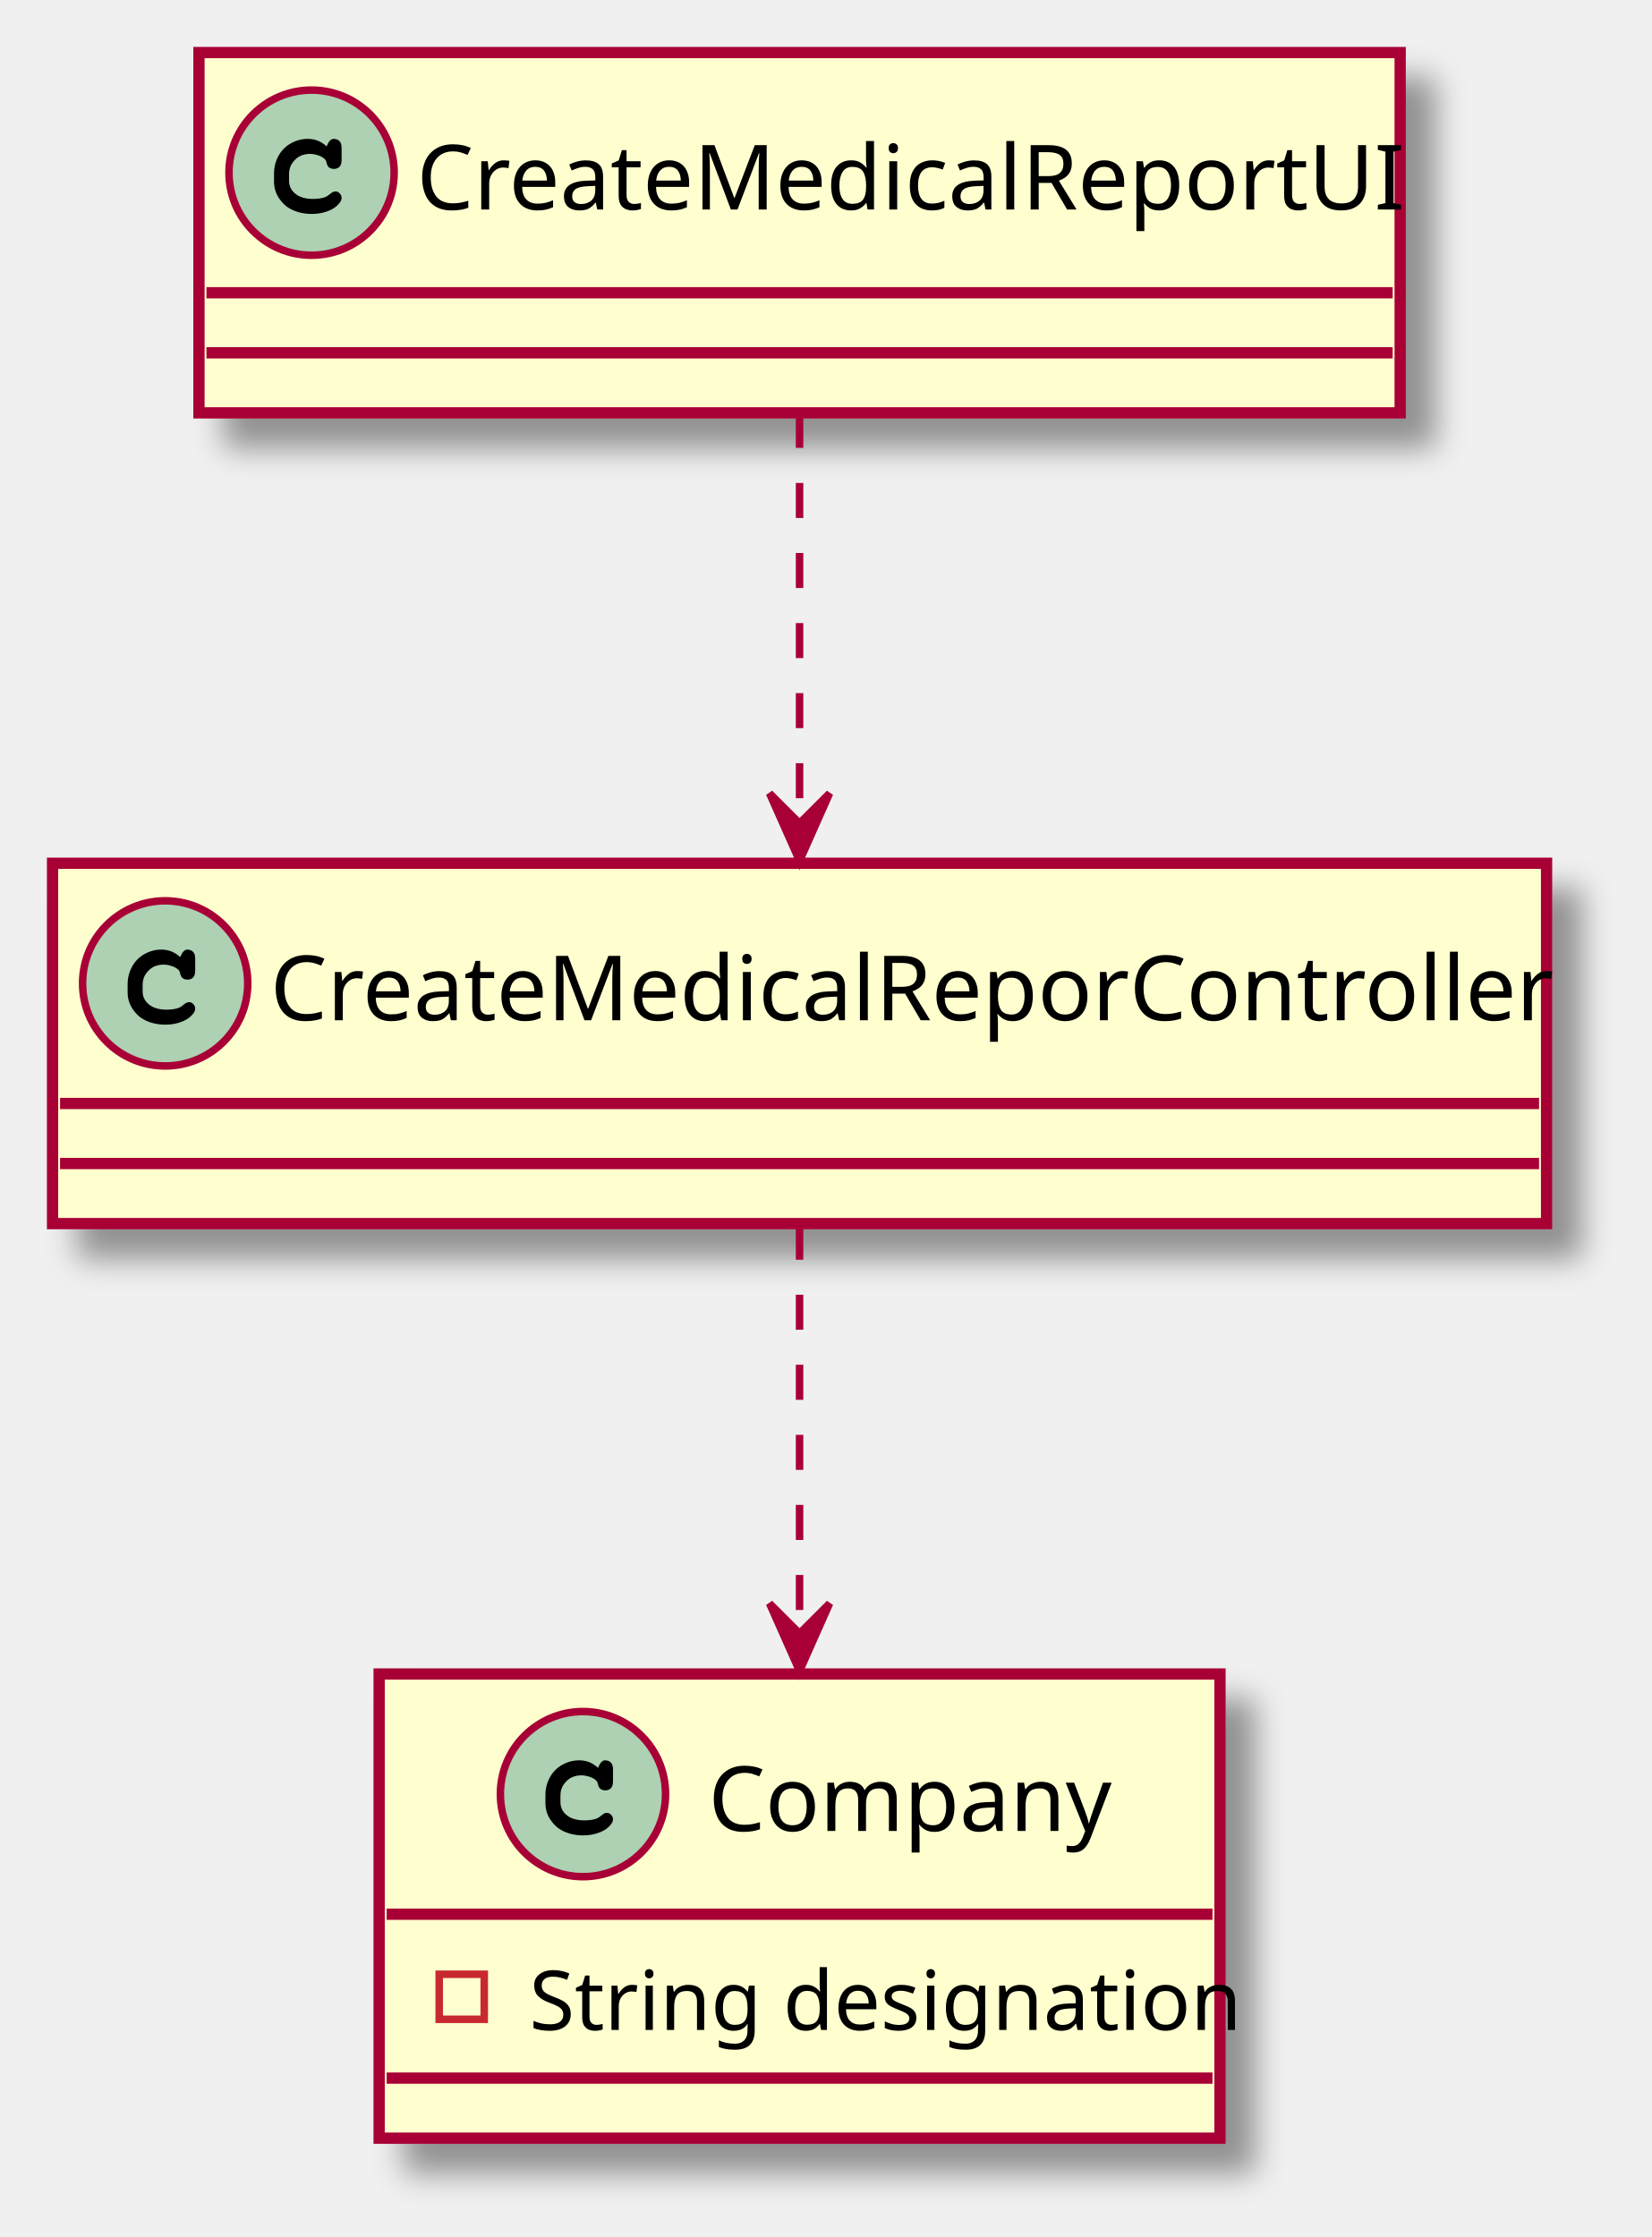
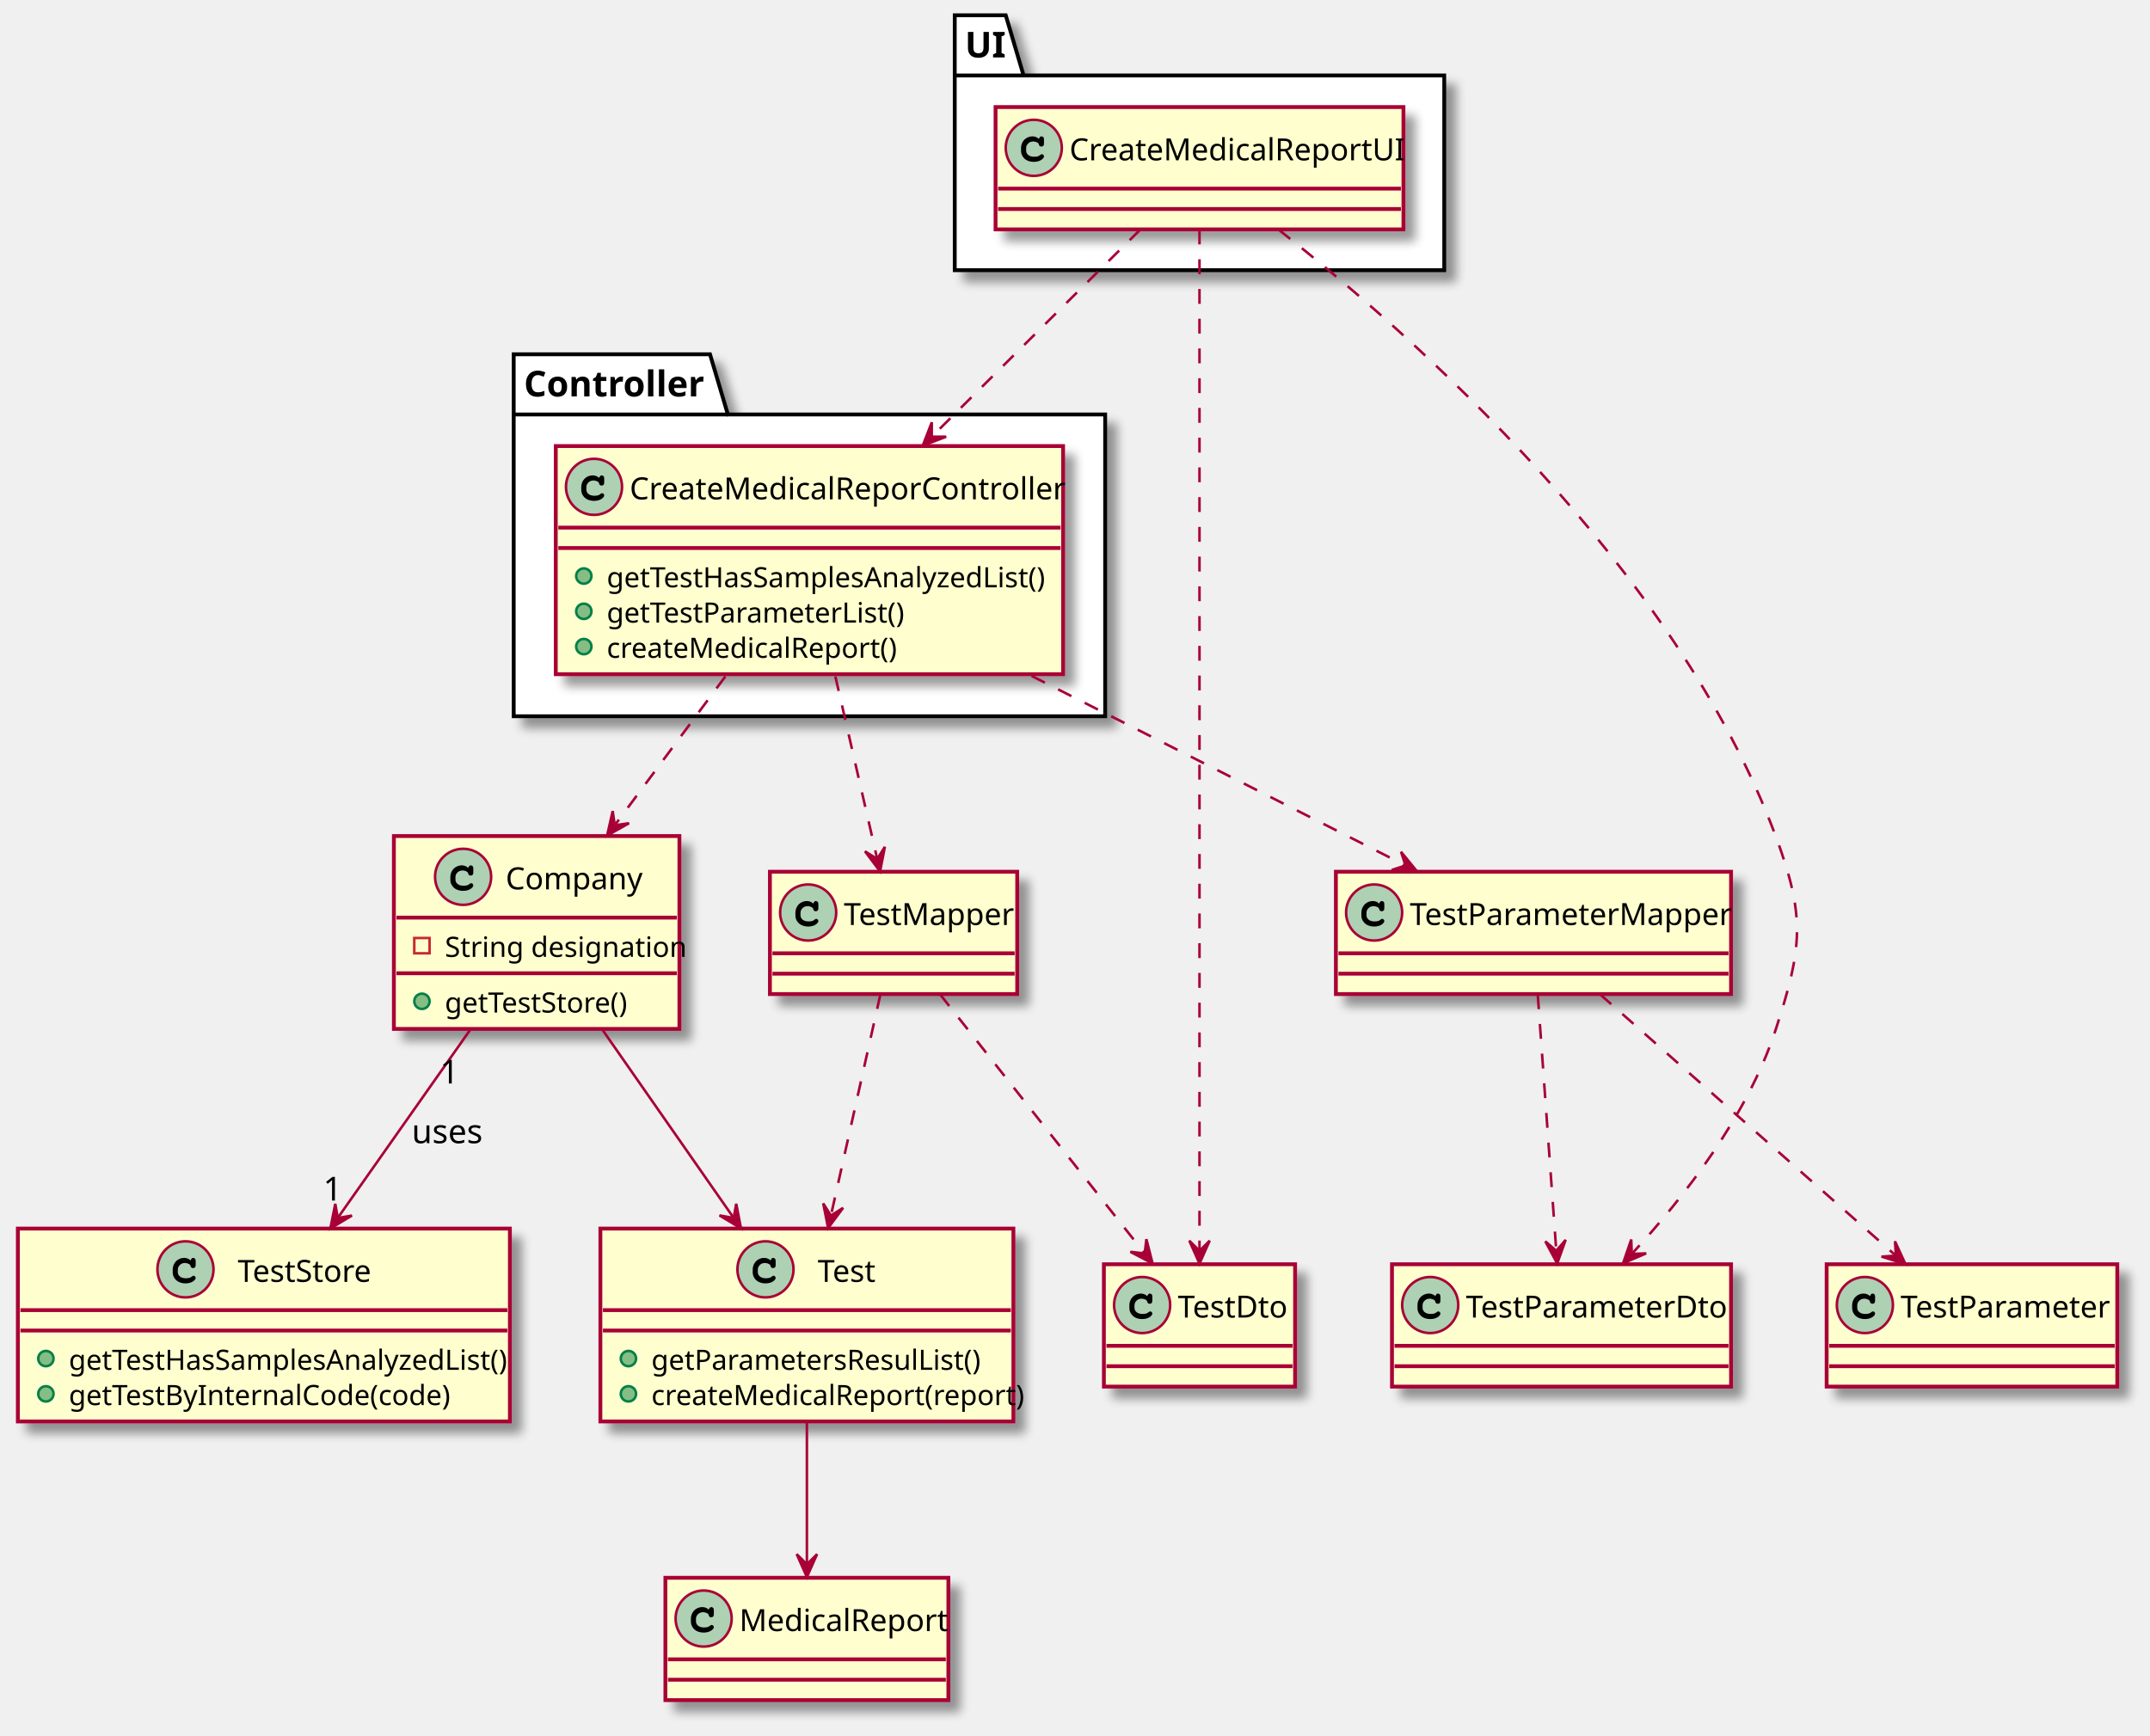
- <svg xmlns="http://www.w3.org/2000/svg" contentScriptType="application/ecmascript" contentStyleType="text/css" height="447px" preserveAspectRatio="none" style="width:330px;height:447px;" version="1.1" viewBox="0 0 330 447" width="330px" zoomAndPan="magnify">
+ <svg xmlns="http://www.w3.org/2000/svg" contentScriptType="application/ecmascript" contentStyleType="text/css" height="817.2px" preserveAspectRatio="none" style="width:1012px;height:817px;" version="1.1" viewBox="0 0 1012 817" width="1012.8px" zoomAndPan="magnify">
  <defs>
-     <filter height="300%" id="fehjxr4ubesqh" width="300%" x="-1" y="-1">
-       <feGaussianBlur result="blurOut" stdDeviation="3.0" />
+     <filter height="300%" id="fajh8t26lwmzl" width="300%" x="-1" y="-1">
+       <feGaussianBlur result="blurOut" stdDeviation="2.4" />
      <feColorMatrix in="blurOut" result="blurOut2" type="matrix" values="0 0 0 0 0 0 0 0 0 0 0 0 0 0 0 0 0 0 .4 0" />
-       <feOffset dx="6.0" dy="6.0" in="blurOut2" result="blurOut3" />
+       <feOffset dx="4.8" dy="4.8" in="blurOut2" result="blurOut3" />
      <feBlend in="SourceGraphic" in2="blurOut3" mode="normal" />
    </filter>
  </defs>
  <g>
-     <rect codeLine="2" fill="#FEFECE" filter="url(#fehjxr4ubesqh)" height="92.754" id="Company" style="stroke:#A80036;stroke-width:2.25;" width="168" x="75.75" y="334.5" />
-     <ellipse cx="116.475" cy="358.5" fill="#ADD1B2" rx="16.5" ry="16.5" style="stroke:#A80036;stroke-width:1.5;" />
-     <path d="M119.475,353.25 Q119.78,352.5 120.131,352.125 Q120.483,351.75 120.881,351.75 Q121.584,351.75 122.03,352.172 Q122.475,352.594 122.475,353.578 L122.475,355.922 Q122.475,356.906 122.053,357.328 Q121.631,357.75 120.975,357.75 Q120.389,357.75 120.014,357.492 Q119.639,357.234 119.475,356.555 Q119.405,356.086 119.147,355.828 Q118.678,355.336 117.834,355.055 Q116.991,354.75 116.147,354.75 Q115.092,354.75 114.202,355.172 Q113.334,355.594 112.655,356.531 Q111.975,357.469 111.975,358.758 L111.975,360.141 Q111.975,361.688 113.241,362.719 Q114.506,363.75 116.756,363.75 Q118.092,363.75 119.03,363.445 Q119.569,363.281 120.178,362.742 Q120.577,362.438 120.787,362.344 Q120.998,362.25 121.256,362.25 Q121.748,362.25 122.1,362.648 Q122.475,363.023 122.475,363.562 Q122.475,364.078 121.959,364.688 Q121.209,365.578 120.014,366.07 Q118.444,366.75 116.522,366.75 Q114.272,366.75 112.467,365.859 Q111.014,365.156 109.983,363.633 Q108.975,362.109 108.975,360.305 L108.975,358.664 Q108.975,356.789 109.866,355.148 Q110.78,353.508 112.35,352.641 Q113.944,351.75 115.725,351.75 Q116.803,351.75 117.741,352.125 Q118.678,352.5 119.475,353.25 Z " fill="#000000" />
-     <text fill="#000000" font-family="sans-serif" font-size="18" lengthAdjust="spacing" textLength="79.5" x="141.525" y="365.865">Company</text>
-     <line style="stroke:#A80036;stroke-width:2.25;" x1="77.25" x2="242.25" y1="382.5" y2="382.5" />
-     <rect fill="none" height="9" style="stroke:#C82930;stroke-width:1.5;" width="9" x="87.75" y="394.5" />
-     <text fill="#000000" font-family="sans-serif" font-size="16.5" lengthAdjust="spacing" textLength="129" x="105.75" y="405.628">String designation</text>
-     <line style="stroke:#A80036;stroke-width:2.25;" x1="77.25" x2="242.25" y1="415.254" y2="415.254" />
-     <rect codeLine="7" fill="#FEFECE" filter="url(#fehjxr4ubesqh)" height="72" id="CreateMedicalReportUI" style="stroke:#A80036;stroke-width:2.25;" width="240" x="39.75" y="10.5" />
-     <ellipse cx="62.25" cy="34.5" fill="#ADD1B2" rx="16.5" ry="16.5" style="stroke:#A80036;stroke-width:1.5;" />
-     <path d="M65.25,29.25 Q65.555,28.5 65.906,28.125 Q66.258,27.75 66.656,27.75 Q67.359,27.75 67.805,28.172 Q68.25,28.594 68.25,29.578 L68.25,31.922 Q68.25,32.906 67.828,33.328 Q67.406,33.75 66.75,33.75 Q66.164,33.75 65.789,33.492 Q65.414,33.234 65.25,32.555 Q65.18,32.086 64.922,31.828 Q64.453,31.336 63.609,31.055 Q62.766,30.75 61.922,30.75 Q60.867,30.75 59.977,31.172 Q59.109,31.594 58.43,32.531 Q57.75,33.469 57.75,34.758 L57.75,36.141 Q57.75,37.688 59.016,38.719 Q60.281,39.75 62.531,39.75 Q63.867,39.75 64.805,39.445 Q65.344,39.281 65.953,38.742 Q66.352,38.438 66.562,38.344 Q66.773,38.25 67.031,38.25 Q67.523,38.25 67.875,38.648 Q68.25,39.023 68.25,39.562 Q68.25,40.078 67.734,40.688 Q66.984,41.578 65.789,42.07 Q64.219,42.75 62.297,42.75 Q60.047,42.75 58.242,41.859 Q56.789,41.156 55.758,39.633 Q54.75,38.109 54.75,36.305 L54.75,34.664 Q54.75,32.789 55.641,31.148 Q56.555,29.508 58.125,28.641 Q59.719,27.75 61.5,27.75 Q62.578,27.75 63.516,28.125 Q64.453,28.5 65.25,29.25 Z " fill="#000000" />
-     <text fill="#000000" font-family="sans-serif" font-size="18" lengthAdjust="spacing" textLength="192" x="83.25" y="41.865">CreateMedicalReportUI</text>
-     <line style="stroke:#A80036;stroke-width:2.25;" x1="41.25" x2="278.25" y1="58.5" y2="58.5" />
-     <line style="stroke:#A80036;stroke-width:2.25;" x1="41.25" x2="278.25" y1="70.5" y2="70.5" />
-     <rect codeLine="10" fill="#FEFECE" filter="url(#fehjxr4ubesqh)" height="72" id="CreateMedicalReporController" style="stroke:#A80036;stroke-width:2.25;" width="298.5" x="10.5" y="172.5" />
-     <ellipse cx="33" cy="196.5" fill="#ADD1B2" rx="16.5" ry="16.5" style="stroke:#A80036;stroke-width:1.5;" />
-     <path d="M36,191.25 Q36.305,190.5 36.656,190.125 Q37.008,189.75 37.406,189.75 Q38.109,189.75 38.555,190.172 Q39,190.594 39,191.578 L39,193.922 Q39,194.906 38.578,195.328 Q38.156,195.75 37.5,195.75 Q36.914,195.75 36.539,195.492 Q36.164,195.234 36,194.555 Q35.93,194.086 35.672,193.828 Q35.203,193.336 34.359,193.055 Q33.516,192.75 32.672,192.75 Q31.617,192.75 30.727,193.172 Q29.859,193.594 29.18,194.531 Q28.5,195.469 28.5,196.758 L28.5,198.141 Q28.5,199.688 29.766,200.719 Q31.031,201.75 33.281,201.75 Q34.617,201.75 35.555,201.445 Q36.094,201.281 36.703,200.742 Q37.102,200.438 37.312,200.344 Q37.523,200.25 37.781,200.25 Q38.273,200.25 38.625,200.648 Q39,201.023 39,201.562 Q39,202.078 38.484,202.688 Q37.734,203.578 36.539,204.07 Q34.969,204.75 33.047,204.75 Q30.797,204.75 28.992,203.859 Q27.539,203.156 26.508,201.633 Q25.5,200.109 25.5,198.305 L25.5,196.664 Q25.5,194.789 26.391,193.148 Q27.305,191.508 28.875,190.641 Q30.469,189.75 32.25,189.75 Q33.328,189.75 34.266,190.125 Q35.203,190.5 36,191.25 Z " fill="#000000" />
-     <text fill="#000000" font-family="sans-serif" font-size="18" lengthAdjust="spacing" textLength="250.5" x="54" y="203.865">CreateMedicalReporController</text>
-     <line style="stroke:#A80036;stroke-width:2.25;" x1="12" x2="307.5" y1="220.5" y2="220.5" />
-     <line style="stroke:#A80036;stroke-width:2.25;" x1="12" x2="307.5" y1="232.5" y2="232.5" />
-     <path codeLine="17" d="M159.75,82.5 C159.75,106.5 159.75,138.675 159.75,164.295 " fill="none" id="CreateMedicalReportUI-to-CreateMedicalReporController" style="stroke:#A80036;stroke-width:1.5;stroke-dasharray:7.0,7.0;" />
-     <polygon fill="#A80036" points="159.75,172.02,165.75,158.52,159.75,164.52,153.75,158.52,159.75,172.02" style="stroke:#A80036;stroke-width:1.5;" />
-     <path codeLine="18" d="M159.75,244.71 C159.75,268.065 159.75,299.295 159.75,325.83 " fill="none" id="CreateMedicalReporController-to-Company" style="stroke:#A80036;stroke-width:1.5;stroke-dasharray:7.0,7.0;" />
-     <polygon fill="#A80036" points="159.75,333.9,165.75,320.4,159.75,326.4,153.75,320.4,159.75,333.9" style="stroke:#A80036;stroke-width:1.5;" />
+     <polygon fill="#FFFFFF" filter="url(#fajh8t26lwmzl)" points="449.4,7.2,473.4,7.2,481.8,35.531,679.8,35.531,679.8,127.2,449.4,127.2,449.4,7.2" style="stroke:#000000;stroke-width:1.8;" />
+     <line style="stroke:#000000;stroke-width:1.8;" x1="449.4" x2="481.8" y1="35.531" y2="35.531" />
+     <text fill="#000000" font-family="sans-serif" font-size="16.8" font-weight="bold" lengthAdjust="spacing" textLength="16.8" x="454.2" y="27.04">UI</text>
+     <polygon fill="#FFFFFF" filter="url(#fajh8t26lwmzl)" points="241.8,166.8,334.2,166.8,342.6,195.131,520.2,195.131,520.2,337.2,241.8,337.2,241.8,166.8" style="stroke:#000000;stroke-width:1.8;" />
+     <line style="stroke:#000000;stroke-width:1.8;" x1="241.8" x2="342.6" y1="195.131" y2="195.131" />
+     <text fill="#000000" font-family="sans-serif" font-size="16.8" font-weight="bold" lengthAdjust="spacing" textLength="85.2" x="246.6" y="186.64">Controller</text>
+     <rect codeLine="3" fill="#FEFECE" filter="url(#fajh8t26lwmzl)" height="57.6" id="CreateMedicalReportUI" style="stroke:#A80036;stroke-width:1.8;" width="192" x="468.6" y="50.4" />
+     <ellipse cx="486.6" cy="69.6" fill="#ADD1B2" rx="13.2" ry="13.2" style="stroke:#A80036;stroke-width:1.2;" />
+     <path d="M489,65.4 Q489.244,64.8 489.525,64.5 Q489.806,64.2 490.125,64.2 Q490.688,64.2 491.044,64.537 Q491.4,64.875 491.4,65.662 L491.4,67.537 Q491.4,68.325 491.062,68.662 Q490.725,69 490.2,69 Q489.731,69 489.431,68.794 Q489.131,68.588 489,68.044 Q488.944,67.669 488.738,67.463 Q488.363,67.069 487.688,66.844 Q487.012,66.6 486.337,66.6 Q485.494,66.6 484.781,66.938 Q484.087,67.275 483.544,68.025 Q483,68.775 483,69.806 L483,70.912 Q483,72.15 484.012,72.975 Q485.025,73.8 486.825,73.8 Q487.894,73.8 488.644,73.556 Q489.075,73.425 489.562,72.994 Q489.881,72.75 490.05,72.675 Q490.219,72.6 490.425,72.6 Q490.819,72.6 491.1,72.919 Q491.4,73.219 491.4,73.65 Q491.4,74.062 490.988,74.55 Q490.387,75.263 489.431,75.656 Q488.175,76.2 486.637,76.2 Q484.837,76.2 483.394,75.487 Q482.231,74.925 481.406,73.706 Q480.6,72.487 480.6,71.044 L480.6,69.731 Q480.6,68.231 481.312,66.919 Q482.044,65.606 483.3,64.912 Q484.575,64.2 486,64.2 Q486.863,64.2 487.613,64.5 Q488.363,64.8 489,65.4 Z " fill="#000000" />
+     <text fill="#000000" font-family="sans-serif" font-size="14.4" lengthAdjust="spacing" textLength="153.6" x="503.4" y="75.492">CreateMedicalReportUI</text>
+     <line style="stroke:#A80036;stroke-width:1.8;" x1="469.8" x2="659.4" y1="88.8" y2="88.8" />
+     <line style="stroke:#A80036;stroke-width:1.8;" x1="469.8" x2="659.4" y1="98.4" y2="98.4" />
+     <rect codeLine="8" fill="#FEFECE" filter="url(#fajh8t26lwmzl)" height="107.409" id="CreateMedicalReporController" style="stroke:#A80036;stroke-width:1.8;" width="238.8" x="261.6" y="210" />
+     <ellipse cx="279.6" cy="229.2" fill="#ADD1B2" rx="13.2" ry="13.2" style="stroke:#A80036;stroke-width:1.2;" />
+     <path d="M282,225 Q282.244,224.4 282.525,224.1 Q282.806,223.8 283.125,223.8 Q283.688,223.8 284.044,224.137 Q284.4,224.475 284.4,225.262 L284.4,227.137 Q284.4,227.925 284.062,228.262 Q283.725,228.6 283.2,228.6 Q282.731,228.6 282.431,228.394 Q282.131,228.188 282,227.644 Q281.944,227.269 281.738,227.062 Q281.363,226.669 280.688,226.444 Q280.012,226.2 279.337,226.2 Q278.494,226.2 277.781,226.537 Q277.087,226.875 276.544,227.625 Q276,228.375 276,229.406 L276,230.512 Q276,231.75 277.012,232.575 Q278.025,233.4 279.825,233.4 Q280.894,233.4 281.644,233.156 Q282.075,233.025 282.562,232.594 Q282.881,232.35 283.05,232.275 Q283.219,232.2 283.425,232.2 Q283.819,232.2 284.1,232.519 Q284.4,232.819 284.4,233.25 Q284.4,233.662 283.988,234.15 Q283.387,234.863 282.431,235.256 Q281.175,235.8 279.637,235.8 Q277.837,235.8 276.394,235.088 Q275.231,234.525 274.406,233.306 Q273.6,232.088 273.6,230.644 L273.6,229.331 Q273.6,227.831 274.312,226.519 Q275.044,225.206 276.3,224.512 Q277.575,223.8 279,223.8 Q279.863,223.8 280.613,224.1 Q281.363,224.4 282,225 Z " fill="#000000" />
+     <text fill="#000000" font-family="sans-serif" font-size="14.4" lengthAdjust="spacing" textLength="200.4" x="296.4" y="235.092">CreateMedicalReporController</text>
+     <line style="stroke:#A80036;stroke-width:1.8;" x1="262.8" x2="499.2" y1="248.4" y2="248.4" />
+     <line style="stroke:#A80036;stroke-width:1.8;" x1="262.8" x2="499.2" y1="258" y2="258" />
+     <ellipse cx="274.8" cy="271.2" fill="#84BE84" rx="3.6" ry="3.6" style="stroke:#038048;stroke-width:1.2;" />
+     <text fill="#000000" font-family="sans-serif" font-size="13.2" lengthAdjust="spacing" textLength="200.4" x="285.6" y="276.503">getTestHasSamplesAnalyzedList()</text>
+     <ellipse cx="274.8" cy="287.803" fill="#84BE84" rx="3.6" ry="3.6" style="stroke:#038048;stroke-width:1.2;" />
+     <text fill="#000000" font-family="sans-serif" font-size="13.2" lengthAdjust="spacing" textLength="132" x="285.6" y="293.106">getTestParameterList()</text>
+     <ellipse cx="274.8" cy="304.406" fill="#84BE84" rx="3.6" ry="3.6" style="stroke:#038048;stroke-width:1.2;" />
+     <text fill="#000000" font-family="sans-serif" font-size="13.2" lengthAdjust="spacing" textLength="128.4" x="285.6" y="309.709">createMedicalReport()</text>
+     <rect codeLine="15" fill="#FEFECE" filter="url(#fajh8t26lwmzl)" height="90.806" id="Company" style="stroke:#A80036;stroke-width:1.8;" width="134.4" x="185.4" y="393.6" />
+     <ellipse cx="217.98" cy="412.8" fill="#ADD1B2" rx="13.2" ry="13.2" style="stroke:#A80036;stroke-width:1.2;" />
+     <path d="M220.38,408.6 Q220.624,408 220.905,407.7 Q221.186,407.4 221.505,407.4 Q222.067,407.4 222.424,407.738 Q222.78,408.075 222.78,408.863 L222.78,410.738 Q222.78,411.525 222.442,411.863 Q222.105,412.2 221.58,412.2 Q221.111,412.2 220.811,411.994 Q220.511,411.788 220.38,411.244 Q220.324,410.869 220.118,410.663 Q219.743,410.269 219.067,410.044 Q218.393,409.8 217.718,409.8 Q216.874,409.8 216.161,410.137 Q215.468,410.475 214.924,411.225 Q214.38,411.975 214.38,413.006 L214.38,414.113 Q214.38,415.35 215.393,416.175 Q216.405,417 218.205,417 Q219.274,417 220.024,416.756 Q220.455,416.625 220.942,416.194 Q221.261,415.95 221.43,415.875 Q221.599,415.8 221.805,415.8 Q222.199,415.8 222.48,416.119 Q222.78,416.419 222.78,416.85 Q222.78,417.262 222.368,417.75 Q221.768,418.462 220.811,418.856 Q219.555,419.4 218.018,419.4 Q216.218,419.4 214.774,418.688 Q213.611,418.125 212.786,416.906 Q211.98,415.688 211.98,414.244 L211.98,412.931 Q211.98,411.431 212.692,410.119 Q213.424,408.806 214.68,408.113 Q215.955,407.4 217.38,407.4 Q218.243,407.4 218.993,407.7 Q219.743,408 220.38,408.6 Z " fill="#000000" />
+     <text fill="#000000" font-family="sans-serif" font-size="14.4" lengthAdjust="spacing" textLength="63.6" x="238.02" y="418.692">Company</text>
+     <line style="stroke:#A80036;stroke-width:1.8;" x1="186.6" x2="318.6" y1="432" y2="432" />
+     <rect fill="none" height="7.2" style="stroke:#C82930;stroke-width:1.2;" width="7.2" x="195" y="441.6" />
+     <text fill="#000000" font-family="sans-serif" font-size="13.2" lengthAdjust="spacing" textLength="103.2" x="209.4" y="450.503">String designation</text>
+     <line style="stroke:#A80036;stroke-width:1.8;" x1="186.6" x2="318.6" y1="458.203" y2="458.203" />
+     <ellipse cx="198.6" cy="471.403" fill="#84BE84" rx="3.6" ry="3.6" style="stroke:#038048;stroke-width:1.2;" />
+     <text fill="#000000" font-family="sans-serif" font-size="13.2" lengthAdjust="spacing" textLength="84" x="209.4" y="476.706">getTestStore()</text>
+     <rect codeLine="20" fill="#FEFECE" filter="url(#fajh8t26lwmzl)" height="90.806" id="TestStore" style="stroke:#A80036;stroke-width:1.8;" width="231.6" x="8.4" y="578.4" />
+     <ellipse cx="87.3" cy="597.6" fill="#ADD1B2" rx="13.2" ry="13.2" style="stroke:#A80036;stroke-width:1.2;" />
+     <path d="M89.7,593.4 Q89.944,592.8 90.225,592.5 Q90.506,592.2 90.825,592.2 Q91.388,592.2 91.744,592.538 Q92.1,592.875 92.1,593.663 L92.1,595.538 Q92.1,596.325 91.763,596.663 Q91.425,597 90.9,597 Q90.431,597 90.131,596.794 Q89.831,596.587 89.7,596.044 Q89.644,595.669 89.438,595.462 Q89.062,595.069 88.388,594.844 Q87.713,594.6 87.037,594.6 Q86.194,594.6 85.481,594.938 Q84.787,595.275 84.244,596.025 Q83.7,596.775 83.7,597.806 L83.7,598.913 Q83.7,600.15 84.713,600.975 Q85.725,601.8 87.525,601.8 Q88.594,601.8 89.344,601.556 Q89.775,601.425 90.263,600.994 Q90.581,600.75 90.75,600.675 Q90.919,600.6 91.125,600.6 Q91.519,600.6 91.8,600.919 Q92.1,601.219 92.1,601.65 Q92.1,602.062 91.688,602.55 Q91.088,603.263 90.131,603.656 Q88.875,604.2 87.338,604.2 Q85.537,604.2 84.094,603.487 Q82.931,602.925 82.106,601.706 Q81.3,600.487 81.3,599.044 L81.3,597.731 Q81.3,596.231 82.013,594.919 Q82.744,593.606 84,592.913 Q85.275,592.2 86.7,592.2 Q87.562,592.2 88.312,592.5 Q89.062,592.8 89.7,593.4 Z " fill="#000000" />
+     <text fill="#000000" font-family="sans-serif" font-size="14.4" lengthAdjust="spacing" textLength="63.6" x="111.9" y="603.492">TestStore</text>
+     <line style="stroke:#A80036;stroke-width:1.8;" x1="9.6" x2="238.8" y1="616.8" y2="616.8" />
+     <line style="stroke:#A80036;stroke-width:1.8;" x1="9.6" x2="238.8" y1="626.4" y2="626.4" />
+     <ellipse cx="21.6" cy="639.6" fill="#84BE84" rx="3.6" ry="3.6" style="stroke:#038048;stroke-width:1.2;" />
+     <text fill="#000000" font-family="sans-serif" font-size="13.2" lengthAdjust="spacing" textLength="200.4" x="32.4" y="644.903">getTestHasSamplesAnalyzedList()</text>
+     <ellipse cx="21.6" cy="656.203" fill="#84BE84" rx="3.6" ry="3.6" style="stroke:#038048;stroke-width:1.2;" />
+     <text fill="#000000" font-family="sans-serif" font-size="13.2" lengthAdjust="spacing" textLength="169.2" x="32.4" y="661.506">getTestByInternalCode(code)</text>
+     <rect codeLine="25" fill="#FEFECE" filter="url(#fajh8t26lwmzl)" height="90.806" id="Test" style="stroke:#A80036;stroke-width:1.8;" width="194.4" x="282.6" y="578.4" />
+     <ellipse cx="360.3" cy="597.6" fill="#ADD1B2" rx="13.2" ry="13.2" style="stroke:#A80036;stroke-width:1.2;" />
+     <path d="M362.7,593.4 Q362.944,592.8 363.225,592.5 Q363.506,592.2 363.825,592.2 Q364.387,592.2 364.744,592.538 Q365.1,592.875 365.1,593.663 L365.1,595.538 Q365.1,596.325 364.762,596.663 Q364.425,597 363.9,597 Q363.431,597 363.131,596.794 Q362.831,596.587 362.7,596.044 Q362.644,595.669 362.438,595.462 Q362.062,595.069 361.387,594.844 Q360.712,594.6 360.038,594.6 Q359.194,594.6 358.481,594.938 Q357.788,595.275 357.244,596.025 Q356.7,596.775 356.7,597.806 L356.7,598.913 Q356.7,600.15 357.712,600.975 Q358.725,601.8 360.525,601.8 Q361.594,601.8 362.344,601.556 Q362.775,601.425 363.262,600.994 Q363.581,600.75 363.75,600.675 Q363.919,600.6 364.125,600.6 Q364.519,600.6 364.8,600.919 Q365.1,601.219 365.1,601.65 Q365.1,602.062 364.688,602.55 Q364.087,603.263 363.131,603.656 Q361.875,604.2 360.337,604.2 Q358.538,604.2 357.094,603.487 Q355.931,602.925 355.106,601.706 Q354.3,600.487 354.3,599.044 L354.3,597.731 Q354.3,596.231 355.012,594.919 Q355.744,593.606 357,592.913 Q358.275,592.2 359.7,592.2 Q360.562,592.2 361.312,592.5 Q362.062,592.8 362.7,593.4 Z " fill="#000000" />
+     <text fill="#000000" font-family="sans-serif" font-size="14.4" lengthAdjust="spacing" textLength="28.8" x="384.9" y="603.492">Test</text>
+     <line style="stroke:#A80036;stroke-width:1.8;" x1="283.8" x2="475.8" y1="616.8" y2="616.8" />
+     <line style="stroke:#A80036;stroke-width:1.8;" x1="283.8" x2="475.8" y1="626.4" y2="626.4" />
+     <ellipse cx="295.8" cy="639.6" fill="#84BE84" rx="3.6" ry="3.6" style="stroke:#038048;stroke-width:1.2;" />
+     <text fill="#000000" font-family="sans-serif" font-size="13.2" lengthAdjust="spacing" textLength="146.4" x="306.6" y="644.903">getParametersResulList()</text>
+     <ellipse cx="295.8" cy="656.203" fill="#84BE84" rx="3.6" ry="3.6" style="stroke:#038048;stroke-width:1.2;" />
+     <text fill="#000000" font-family="sans-serif" font-size="13.2" lengthAdjust="spacing" textLength="163.2" x="306.6" y="661.506">createMedicalReport(report)</text>
+     <rect codeLine="30" fill="#FEFECE" filter="url(#fajh8t26lwmzl)" height="57.6" id="MedicalReport" style="stroke:#A80036;stroke-width:1.8;" width="133.2" x="313.2" y="742.8" />
+     <ellipse cx="331.2" cy="762" fill="#ADD1B2" rx="13.2" ry="13.2" style="stroke:#A80036;stroke-width:1.2;" />
+     <path d="M333.6,757.8 Q333.844,757.2 334.125,756.9 Q334.406,756.6 334.725,756.6 Q335.288,756.6 335.644,756.938 Q336,757.275 336,758.062 L336,759.938 Q336,760.725 335.663,761.062 Q335.325,761.4 334.8,761.4 Q334.331,761.4 334.031,761.194 Q333.731,760.987 333.6,760.444 Q333.544,760.069 333.337,759.862 Q332.962,759.469 332.288,759.244 Q331.613,759 330.938,759 Q330.094,759 329.381,759.337 Q328.688,759.675 328.144,760.425 Q327.6,761.175 327.6,762.206 L327.6,763.312 Q327.6,764.55 328.613,765.375 Q329.625,766.2 331.425,766.2 Q332.494,766.2 333.244,765.956 Q333.675,765.825 334.163,765.394 Q334.481,765.15 334.65,765.075 Q334.819,765 335.025,765 Q335.419,765 335.7,765.319 Q336,765.619 336,766.05 Q336,766.462 335.587,766.95 Q334.988,767.663 334.031,768.056 Q332.775,768.6 331.238,768.6 Q329.438,768.6 327.994,767.888 Q326.831,767.325 326.006,766.106 Q325.2,764.888 325.2,763.444 L325.2,762.131 Q325.2,760.631 325.913,759.319 Q326.644,758.006 327.9,757.312 Q329.175,756.6 330.6,756.6 Q331.462,756.6 332.212,756.9 Q332.962,757.2 333.6,757.8 Z " fill="#000000" />
+     <text fill="#000000" font-family="sans-serif" font-size="14.4" lengthAdjust="spacing" textLength="94.8" x="348" y="767.892">MedicalReport</text>
+     <line style="stroke:#A80036;stroke-width:1.8;" x1="314.4" x2="445.2" y1="781.2" y2="781.2" />
+     <line style="stroke:#A80036;stroke-width:1.8;" x1="314.4" x2="445.2" y1="790.8" y2="790.8" />
+     <rect codeLine="33" fill="#FEFECE" filter="url(#fajh8t26lwmzl)" height="57.6" id="TestMapper" style="stroke:#A80036;stroke-width:1.8;" width="116.4" x="362.4" y="410.4" />
+     <ellipse cx="380.4" cy="429.6" fill="#ADD1B2" rx="13.2" ry="13.2" style="stroke:#A80036;stroke-width:1.2;" />
+     <path d="M382.8,425.4 Q383.044,424.8 383.325,424.5 Q383.606,424.2 383.925,424.2 Q384.488,424.2 384.844,424.538 Q385.2,424.875 385.2,425.663 L385.2,427.538 Q385.2,428.325 384.863,428.663 Q384.525,429 384,429 Q383.531,429 383.231,428.794 Q382.931,428.587 382.8,428.044 Q382.744,427.669 382.538,427.462 Q382.163,427.069 381.488,426.844 Q380.812,426.6 380.137,426.6 Q379.294,426.6 378.581,426.938 Q377.887,427.275 377.344,428.025 Q376.8,428.775 376.8,429.806 L376.8,430.913 Q376.8,432.15 377.812,432.975 Q378.825,433.8 380.625,433.8 Q381.694,433.8 382.444,433.556 Q382.875,433.425 383.363,432.994 Q383.681,432.75 383.85,432.675 Q384.019,432.6 384.225,432.6 Q384.619,432.6 384.9,432.919 Q385.2,433.219 385.2,433.65 Q385.2,434.062 384.788,434.55 Q384.188,435.262 383.231,435.656 Q381.975,436.2 380.438,436.2 Q378.637,436.2 377.194,435.488 Q376.031,434.925 375.206,433.706 Q374.4,432.488 374.4,431.044 L374.4,429.731 Q374.4,428.231 375.113,426.919 Q375.844,425.606 377.1,424.913 Q378.375,424.2 379.8,424.2 Q380.663,424.2 381.413,424.5 Q382.163,424.8 382.8,425.4 Z " fill="#000000" />
+     <text fill="#000000" font-family="sans-serif" font-size="14.4" lengthAdjust="spacing" textLength="78" x="397.2" y="435.492">TestMapper</text>
+     <line style="stroke:#A80036;stroke-width:1.8;" x1="363.6" x2="477.6" y1="448.8" y2="448.8" />
+     <line style="stroke:#A80036;stroke-width:1.8;" x1="363.6" x2="477.6" y1="458.4" y2="458.4" />
+     <rect codeLine="36" fill="#FEFECE" filter="url(#fajh8t26lwmzl)" height="57.6" id="TestDto" style="stroke:#A80036;stroke-width:1.8;" width="90" x="519.6" y="595.2" />
+     <ellipse cx="537.6" cy="614.4" fill="#ADD1B2" rx="13.2" ry="13.2" style="stroke:#A80036;stroke-width:1.2;" />
+     <path d="M540,610.2 Q540.244,609.6 540.525,609.3 Q540.806,609 541.125,609 Q541.688,609 542.044,609.337 Q542.4,609.675 542.4,610.462 L542.4,612.337 Q542.4,613.125 542.062,613.462 Q541.725,613.8 541.2,613.8 Q540.731,613.8 540.431,613.594 Q540.131,613.388 540,612.844 Q539.944,612.469 539.737,612.263 Q539.362,611.869 538.688,611.644 Q538.013,611.4 537.337,611.4 Q536.494,611.4 535.781,611.737 Q535.087,612.075 534.544,612.825 Q534,613.575 534,614.606 L534,615.712 Q534,616.95 535.013,617.775 Q536.025,618.6 537.825,618.6 Q538.894,618.6 539.644,618.356 Q540.075,618.225 540.562,617.794 Q540.881,617.55 541.05,617.475 Q541.219,617.4 541.425,617.4 Q541.819,617.4 542.1,617.719 Q542.4,618.019 542.4,618.45 Q542.4,618.862 541.987,619.35 Q541.388,620.062 540.431,620.456 Q539.175,621 537.638,621 Q535.837,621 534.394,620.288 Q533.231,619.725 532.406,618.506 Q531.6,617.288 531.6,615.844 L531.6,614.531 Q531.6,613.031 532.312,611.719 Q533.044,610.406 534.3,609.712 Q535.575,609 537,609 Q537.862,609 538.612,609.3 Q539.362,609.6 540,610.2 Z " fill="#000000" />
+     <text fill="#000000" font-family="sans-serif" font-size="14.4" lengthAdjust="spacing" textLength="51.6" x="554.4" y="620.292">TestDto</text>
+     <line style="stroke:#A80036;stroke-width:1.8;" x1="520.8" x2="608.4" y1="633.6" y2="633.6" />
+     <line style="stroke:#A80036;stroke-width:1.8;" x1="520.8" x2="608.4" y1="643.2" y2="643.2" />
+     <rect codeLine="39" fill="#FEFECE" filter="url(#fajh8t26lwmzl)" height="57.6" id="TestParameter" style="stroke:#A80036;stroke-width:1.8;" width="136.8" x="859.8" y="595.2" />
+     <ellipse cx="877.8" cy="614.4" fill="#ADD1B2" rx="13.2" ry="13.2" style="stroke:#A80036;stroke-width:1.2;" />
+     <path d="M880.2,610.2 Q880.444,609.6 880.725,609.3 Q881.006,609 881.325,609 Q881.888,609 882.244,609.337 Q882.6,609.675 882.6,610.462 L882.6,612.337 Q882.6,613.125 882.263,613.462 Q881.925,613.8 881.4,613.8 Q880.931,613.8 880.631,613.594 Q880.331,613.388 880.2,612.844 Q880.144,612.469 879.938,612.263 Q879.562,611.869 878.888,611.644 Q878.212,611.4 877.538,611.4 Q876.694,611.4 875.981,611.737 Q875.288,612.075 874.744,612.825 Q874.2,613.575 874.2,614.606 L874.2,615.712 Q874.2,616.95 875.212,617.775 Q876.225,618.6 878.025,618.6 Q879.094,618.6 879.844,618.356 Q880.275,618.225 880.763,617.794 Q881.081,617.55 881.25,617.475 Q881.419,617.4 881.625,617.4 Q882.019,617.4 882.3,617.719 Q882.6,618.019 882.6,618.45 Q882.6,618.862 882.188,619.35 Q881.587,620.062 880.631,620.456 Q879.375,621 877.837,621 Q876.038,621 874.594,620.288 Q873.431,619.725 872.606,618.506 Q871.8,617.288 871.8,615.844 L871.8,614.531 Q871.8,613.031 872.513,611.719 Q873.244,610.406 874.5,609.712 Q875.775,609 877.2,609 Q878.062,609 878.812,609.3 Q879.562,609.6 880.2,610.2 Z " fill="#000000" />
+     <text fill="#000000" font-family="sans-serif" font-size="14.4" lengthAdjust="spacing" textLength="98.4" x="894.6" y="620.292">TestParameter</text>
+     <line style="stroke:#A80036;stroke-width:1.8;" x1="861" x2="995.4" y1="633.6" y2="633.6" />
+     <line style="stroke:#A80036;stroke-width:1.8;" x1="861" x2="995.4" y1="643.2" y2="643.2" />
+     <rect codeLine="42" fill="#FEFECE" filter="url(#fajh8t26lwmzl)" height="57.6" id="TestParameterDto" style="stroke:#A80036;stroke-width:1.8;" width="159.6" x="655.2" y="595.2" />
+     <ellipse cx="673.2" cy="614.4" fill="#ADD1B2" rx="13.2" ry="13.2" style="stroke:#A80036;stroke-width:1.2;" />
+     <path d="M675.6,610.2 Q675.844,609.6 676.125,609.3 Q676.406,609 676.725,609 Q677.288,609 677.644,609.337 Q678,609.675 678,610.462 L678,612.337 Q678,613.125 677.663,613.462 Q677.325,613.8 676.8,613.8 Q676.331,613.8 676.031,613.594 Q675.731,613.388 675.6,612.844 Q675.544,612.469 675.337,612.263 Q674.962,611.869 674.288,611.644 Q673.612,611.4 672.938,611.4 Q672.094,611.4 671.381,611.737 Q670.688,612.075 670.144,612.825 Q669.6,613.575 669.6,614.606 L669.6,615.712 Q669.6,616.95 670.612,617.775 Q671.625,618.6 673.425,618.6 Q674.494,618.6 675.244,618.356 Q675.675,618.225 676.163,617.794 Q676.481,617.55 676.65,617.475 Q676.819,617.4 677.025,617.4 Q677.419,617.4 677.7,617.719 Q678,618.019 678,618.45 Q678,618.862 677.587,619.35 Q676.987,620.062 676.031,620.456 Q674.775,621 673.237,621 Q671.438,621 669.994,620.288 Q668.831,619.725 668.006,618.506 Q667.2,617.288 667.2,615.844 L667.2,614.531 Q667.2,613.031 667.913,611.719 Q668.644,610.406 669.9,609.712 Q671.175,609 672.6,609 Q673.462,609 674.212,609.3 Q674.962,609.6 675.6,610.2 Z " fill="#000000" />
+     <text fill="#000000" font-family="sans-serif" font-size="14.4" lengthAdjust="spacing" textLength="121.2" x="690" y="620.292">TestParameterDto</text>
+     <line style="stroke:#A80036;stroke-width:1.8;" x1="656.4" x2="813.6" y1="633.6" y2="633.6" />
+     <line style="stroke:#A80036;stroke-width:1.8;" x1="656.4" x2="813.6" y1="643.2" y2="643.2" />
+     <rect codeLine="45" fill="#FEFECE" filter="url(#fajh8t26lwmzl)" height="57.6" id="TestParameterMapper" style="stroke:#A80036;stroke-width:1.8;" width="186" x="628.8" y="410.4" />
+     <ellipse cx="646.8" cy="429.6" fill="#ADD1B2" rx="13.2" ry="13.2" style="stroke:#A80036;stroke-width:1.2;" />
+     <path d="M649.2,425.4 Q649.444,424.8 649.725,424.5 Q650.006,424.2 650.325,424.2 Q650.888,424.2 651.244,424.538 Q651.6,424.875 651.6,425.663 L651.6,427.538 Q651.6,428.325 651.263,428.663 Q650.925,429 650.4,429 Q649.931,429 649.631,428.794 Q649.331,428.587 649.2,428.044 Q649.144,427.669 648.938,427.462 Q648.562,427.069 647.888,426.844 Q647.212,426.6 646.538,426.6 Q645.694,426.6 644.981,426.938 Q644.288,427.275 643.744,428.025 Q643.2,428.775 643.2,429.806 L643.2,430.913 Q643.2,432.15 644.212,432.975 Q645.225,433.8 647.025,433.8 Q648.094,433.8 648.844,433.556 Q649.275,433.425 649.763,432.994 Q650.081,432.75 650.25,432.675 Q650.419,432.6 650.625,432.6 Q651.019,432.6 651.3,432.919 Q651.6,433.219 651.6,433.65 Q651.6,434.062 651.188,434.55 Q650.587,435.262 649.631,435.656 Q648.375,436.2 646.837,436.2 Q645.038,436.2 643.594,435.488 Q642.431,434.925 641.606,433.706 Q640.8,432.488 640.8,431.044 L640.8,429.731 Q640.8,428.231 641.513,426.919 Q642.244,425.606 643.5,424.913 Q644.775,424.2 646.2,424.2 Q647.062,424.2 647.812,424.5 Q648.562,424.8 649.2,425.4 Z " fill="#000000" />
+     <text fill="#000000" font-family="sans-serif" font-size="14.4" lengthAdjust="spacing" textLength="147.6" x="663.6" y="435.492">TestParameterMapper</text>
+     <line style="stroke:#A80036;stroke-width:1.8;" x1="630" x2="813.6" y1="448.8" y2="448.8" />
+     <line style="stroke:#A80036;stroke-width:1.8;" x1="630" x2="813.6" y1="458.4" y2="458.4" />
+     <path codeLine="48" d="M536.712,108.108 C510.792,133.86 471.372,173.016 438.684,205.488 " fill="none" id="CreateMedicalReportUI-to-CreateMedicalReporController" style="stroke:#A80036;stroke-width:1.2;stroke-dasharray:7.0,7.0;" />
+     <polygon fill="#A80036" points="434.328,209.82,445.367,205.6,438.579,205.586,438.593,198.798,434.328,209.82" style="stroke:#A80036;stroke-width:1.2;" />
+     <path codeLine="49" d="M564.6,108.048 C564.6,198.984 564.6,488.736 564.6,588.588 " fill="none" id="CreateMedicalReportUI-to-TestDto" style="stroke:#A80036;stroke-width:1.2;stroke-dasharray:7.0,7.0;" />
+     <polygon fill="#A80036" points="564.6,594.888,569.4,584.088,564.6,588.888,559.8,584.088,564.6,594.888" style="stroke:#A80036;stroke-width:1.2;" />
+     <path codeLine="50" d="M601.836,108.132 C664.452,157.38 788.568,266.892 835.8,393.6 C849.96,431.58 848.376,446.268 835.8,484.8 C822.54,525.42 792.3,564.024 768.372,590.016 " fill="none" id="CreateMedicalReportUI-to-TestParameterDto" style="stroke:#A80036;stroke-width:1.2;stroke-dasharray:7.0,7.0;" />
+     <polygon fill="#A80036" points="763.98,594.72,774.849,590.078,768.065,590.326,767.818,583.542,763.98,594.72" style="stroke:#A80036;stroke-width:1.2;" />
+     <path codeLine="51" d="M341.424,318.456 C324.852,340.764 305.688,366.552 289.416,388.452 " fill="none" id="CreateMedicalReporController-to-Company" style="stroke:#A80036;stroke-width:1.2;stroke-dasharray:7.0,7.0;" />
+     <polygon fill="#A80036" points="285.78,393.348,296.087,387.564,289.369,388.54,288.394,381.822,285.78,393.348" style="stroke:#A80036;stroke-width:1.2;" />
+     <path codeLine="52" d="M393.204,318.456 C399.612,346.428 407.28,379.872 412.872,404.256 " fill="none" id="CreateMedicalReporController-to-TestMapper" style="stroke:#A80036;stroke-width:1.2;stroke-dasharray:7.0,7.0;" />
+     <polygon fill="#A80036" points="414.24,410.256,416.511,398.658,412.902,404.407,407.153,400.798,414.24,410.256" style="stroke:#A80036;stroke-width:1.2;" />
+     <path codeLine="53" d="M485.568,318.216 C543.096,347.388 612.468,382.56 661.104,407.22 " fill="none" id="CreateMedicalReporController-to-TestParameterMapper" style="stroke:#A80036;stroke-width:1.2;stroke-dasharray:7.0,7.0;" />
+     <polygon fill="#A80036" points="666.924,410.172,659.458,401.01,661.571,407.461,655.12,409.575,666.924,410.172" style="stroke:#A80036;stroke-width:1.2;" />
+     <path codeLine="54" d="M723.804,468.108 C726.144,500.376 729.996,553.716 732.516,588.552 " fill="none" id="TestParameterMapper-to-TestParameterDto" style="stroke:#A80036;stroke-width:1.2;stroke-dasharray:7.0,7.0;" />
+     <polygon fill="#A80036" points="732.972,594.84,736.956,583.713,732.526,588.857,727.383,584.427,732.972,594.84" style="stroke:#A80036;stroke-width:1.2;" />
+     <path codeLine="55" d="M753.144,468.108 C790.536,501.144 852.9,556.26 892.224,591 " fill="none" id="TestParameterMapper-to-TestParameter" style="stroke:#A80036;stroke-width:1.2;stroke-dasharray:7.0,7.0;" />
+     <polygon fill="#A80036" points="896.892,595.14,891.968,584.396,892.393,591.171,885.617,591.595,896.892,595.14" style="stroke:#A80036;stroke-width:1.2;" />
+     <path codeLine="56" d="M442.476,468.108 C468.264,500.784 511.104,555.048 538.584,589.848 " fill="none" id="TestMapper-to-TestDto" style="stroke:#A80036;stroke-width:1.2;stroke-dasharray:7.0,7.0;" />
+     <polygon fill="#A80036" points="542.52,594.84,539.598,583.388,538.803,590.13,532.062,589.335,542.52,594.84" style="stroke:#A80036;stroke-width:1.2;" />
+     <path codeLine="57" d="M414.408,468.108 C408.252,495.588 398.688,538.356 391.176,571.968 " fill="none" id="TestMapper-to-Test" style="stroke:#A80036;stroke-width:1.2;stroke-dasharray:7.0,7.0;" />
+     <polygon fill="#A80036" points="389.796,578.136,396.851,568.654,391.114,572.283,387.485,566.545,389.796,578.136" style="stroke:#A80036;stroke-width:1.2;" />
+     <path codeLine="58" d="M283.716,485.016 C302.34,511.728 326.052,545.724 345.252,573.264 " fill="none" id="Company-to-Test" style="stroke:#A80036;stroke-width:1.2;" />
+     <polygon fill="#A80036" points="348.78,578.328,346.543,566.723,345.35,573.405,338.667,572.212,348.78,578.328" style="stroke:#A80036;stroke-width:1.2;" />
+     <path codeLine="59" d="M379.8,669.948 C379.8,691.212 379.8,716.232 379.8,735.972 " fill="none" id="Test-to-MedicalReport" style="stroke:#A80036;stroke-width:1.2;" />
+     <polygon fill="#A80036" points="379.8,742.464,384.6,731.664,379.8,736.464,375,731.664,379.8,742.464" style="stroke:#A80036;stroke-width:1.2;" />
+     <path codeLine="60" d="M221.184,485.016 C202.392,511.728 178.464,545.724 159.072,573.264 " fill="none" id="Company-to-TestStore" style="stroke:#A80036;stroke-width:1.2;" />
+     <polygon fill="#A80036" points="155.508,578.328,165.659,572.276,158.969,573.427,157.818,566.737,155.508,578.328" style="stroke:#A80036;stroke-width:1.2;" />
+     <text fill="#000000" font-family="sans-serif" font-size="15.6" lengthAdjust="spacing" textLength="33.6" x="193.8" y="538.194">uses</text>
+     <text fill="#000000" font-family="sans-serif" font-size="15.6" lengthAdjust="spacing" textLength="8.4" x="207.108" y="510.107">1</text>
+     <text fill="#000000" font-family="sans-serif" font-size="15.6" lengthAdjust="spacing" textLength="8.4" x="152.106" y="565.207">1</text>
  </g>
</svg>
